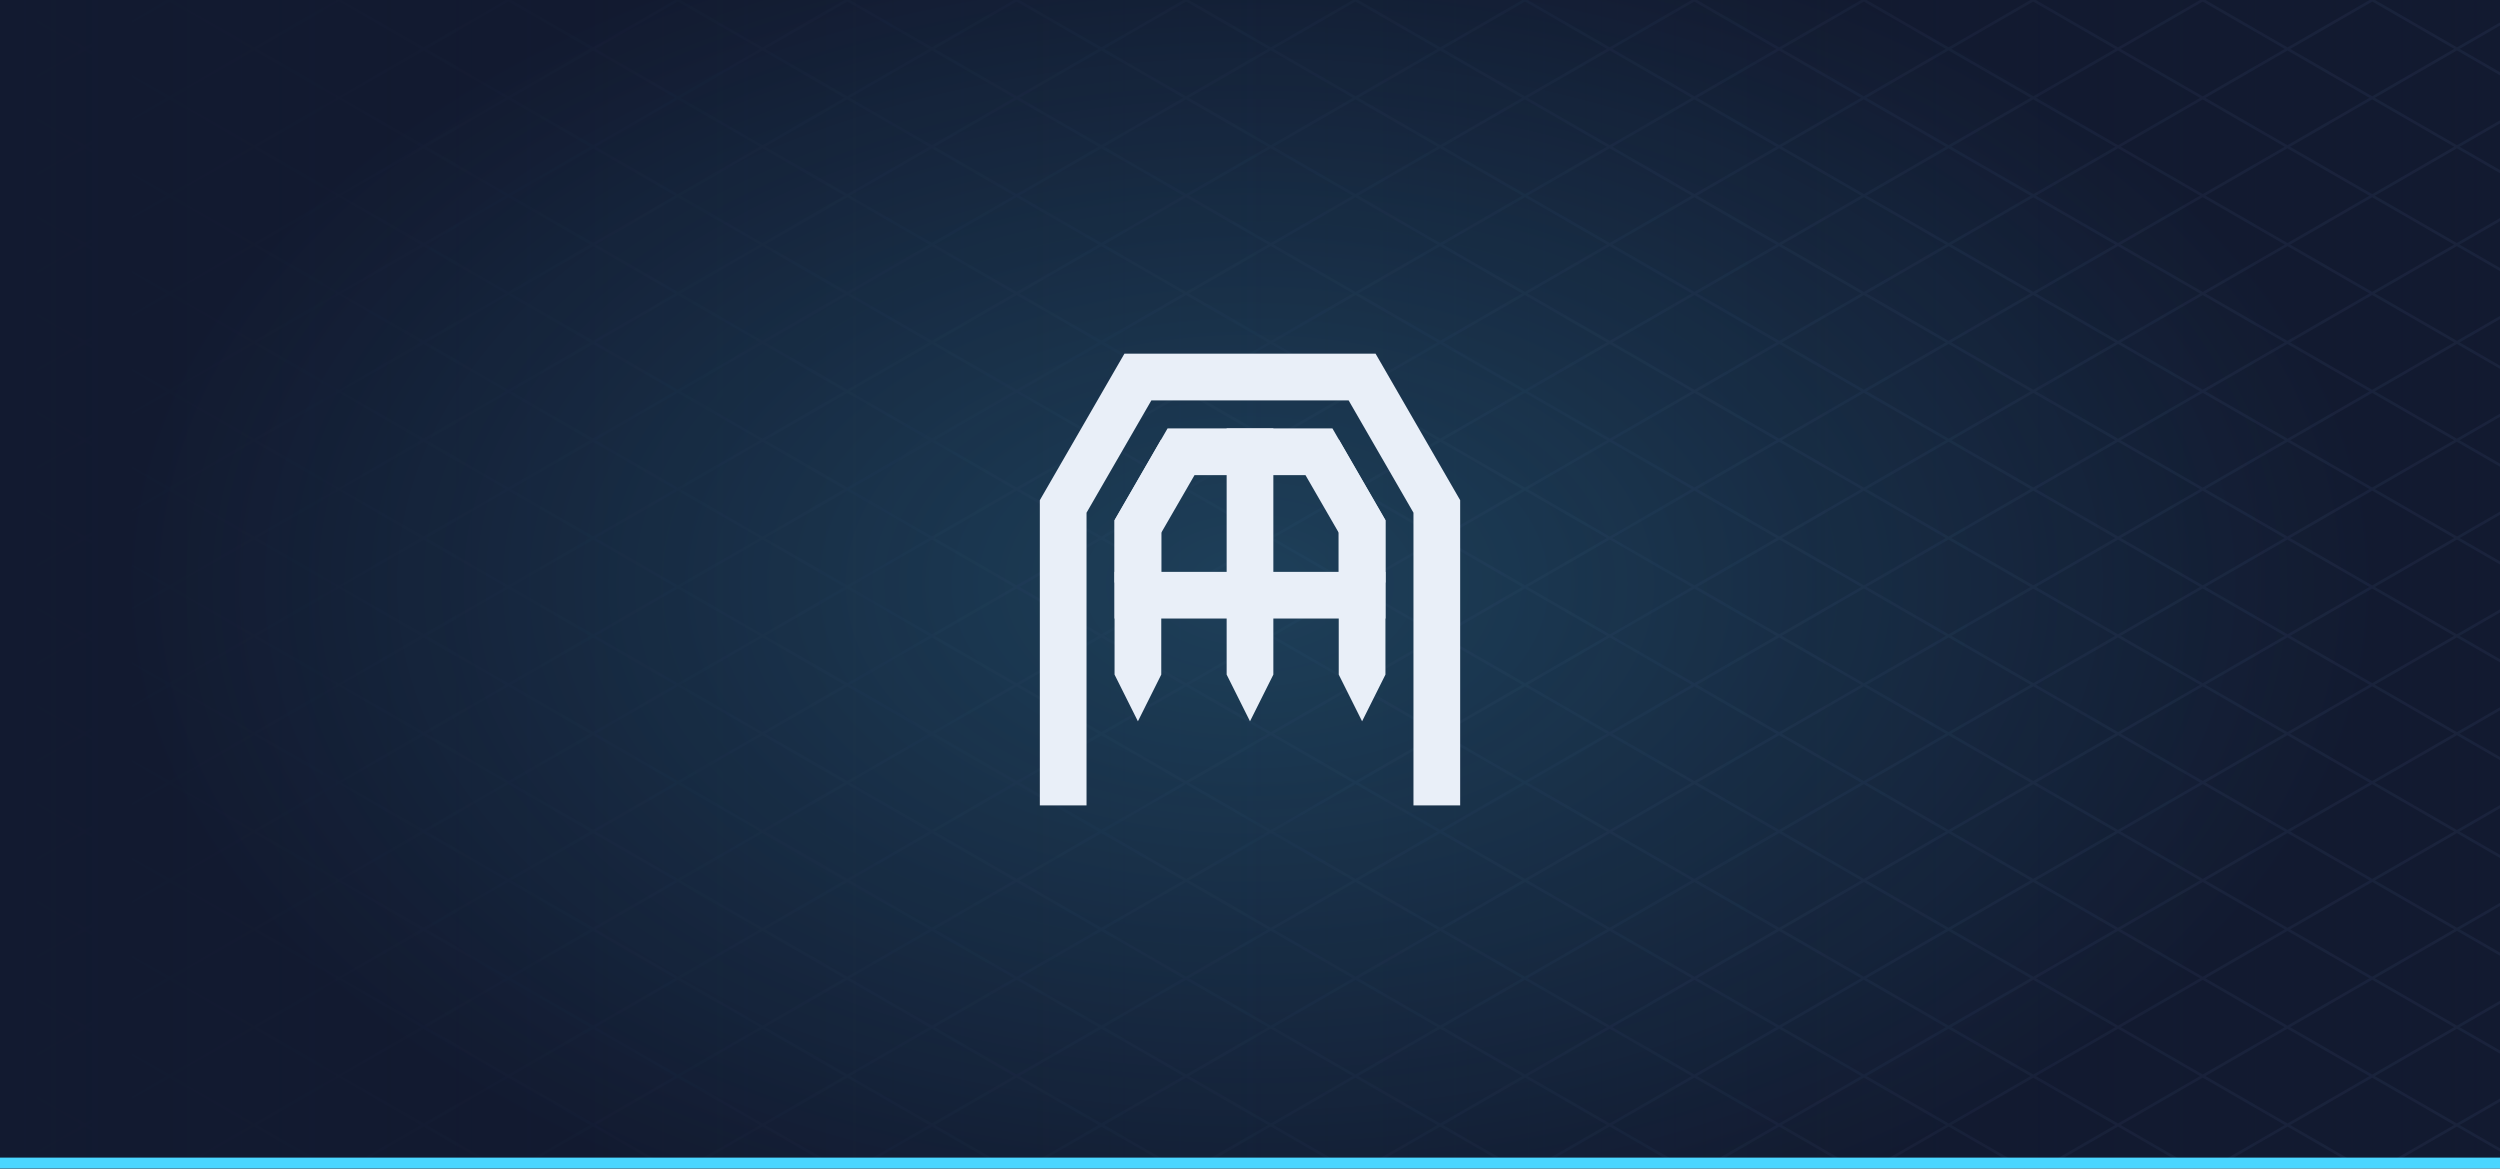
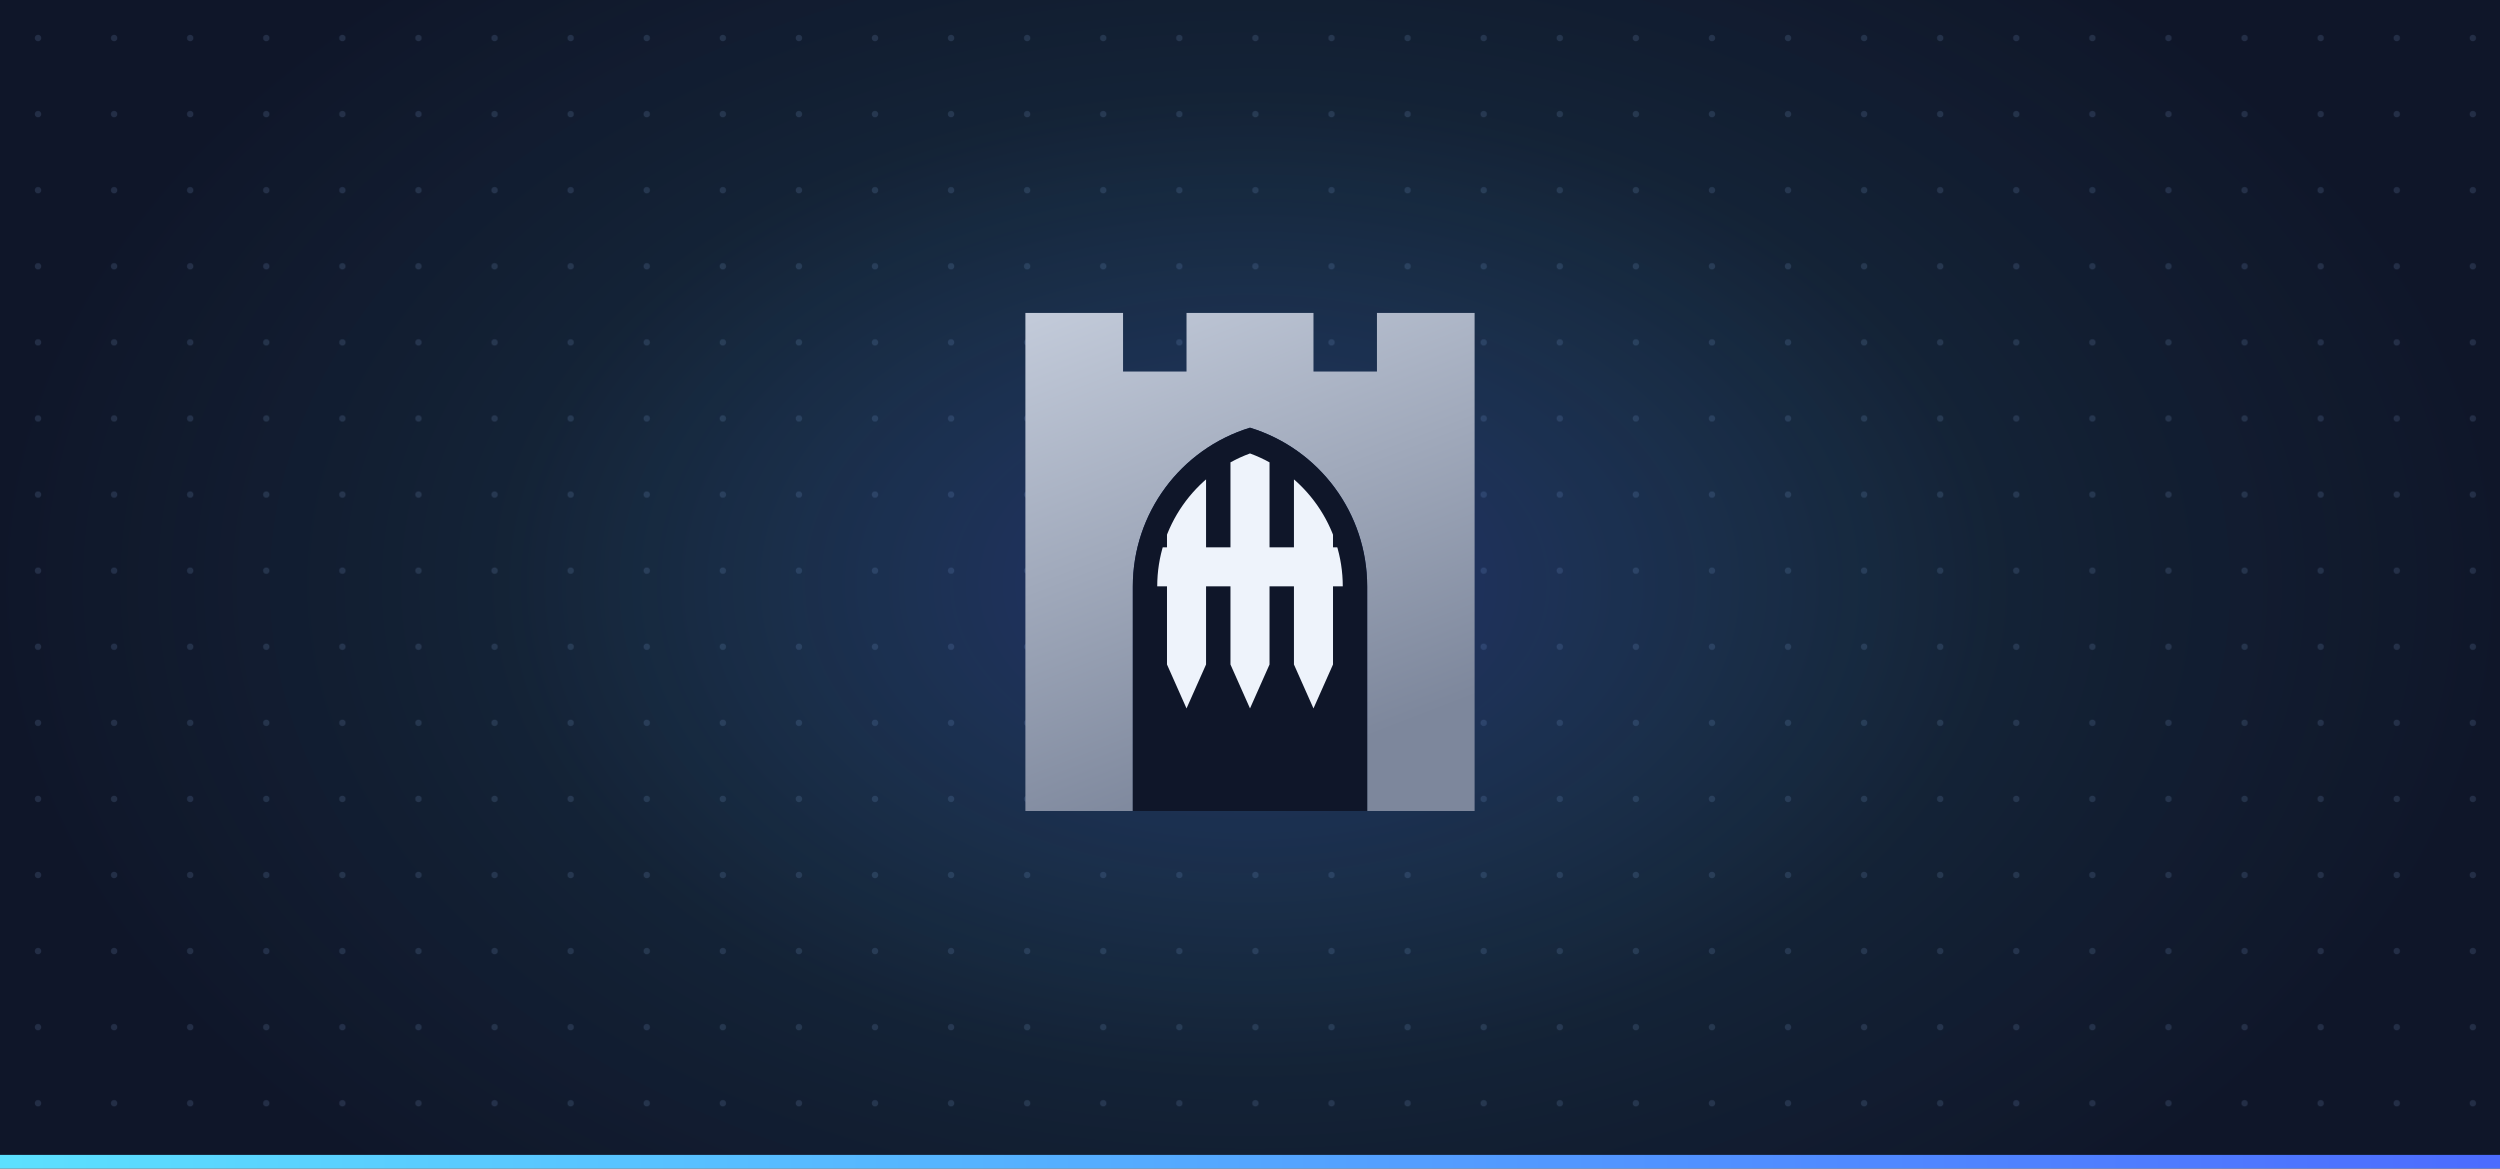
<svg xmlns="http://www.w3.org/2000/svg" width="920" height="430" viewBox="0 0 920 430" role="img" aria-label="Game banner placeholder">
  <defs>
    <radialGradient id="gbglow" cx="0.5" cy="0.5" r="0.5">
-       <stop offset="0" stop-color="#4AD6FF" stop-opacity="0.20" />
-       <stop offset="1" stop-color="#4AD6FF" stop-opacity="0" />
+       <stop offset="0" stop-color="#4C6BFF" stop-opacity="0.30" />
+       <stop offset="0.6" stop-color="#5CE1FF" stop-opacity="0.06" />
+       <stop offset="1" stop-color="#5CE1FF" stop-opacity="0" />
    </radialGradient>
-     <linearGradient id="gbfade" x1="0" y1="0" x2="1" y2="0">
-       <stop offset="0" stop-color="#121A30" stop-opacity="1" />
-       <stop offset="0.55" stop-color="#121A30" stop-opacity="0.6" />
-       <stop offset="1" stop-color="#121A30" stop-opacity="0" />
+     <linearGradient id="gbbar" x1="0" y1="0" x2="1" y2="0">
+       <stop offset="0" stop-color="#5CE1FF" />
+       <stop offset="1" stop-color="#4C6BFF" />
    </linearGradient>
  </defs>
-   <rect width="920" height="430" fill="#121A30" />
-   <path d="M-1745.9 0 L-1001.1 430 M-1745.9 0 L-2490.7 430 M-1683.6 0 L-938.8 430 M-1683.6 0 L-2428.3 430 M-1621.2 0 L-876.4 430 M-1621.2 0 L-2366.0 430 M-1558.8 0 L-814.1 430 M-1558.8 0 L-2303.6 430 M-1496.5 0 L-751.7 430 M-1496.5 0 L-2241.3 430 M-1434.1 0 L-689.4 430 M-1434.1 0 L-2178.9 430 M-1371.8 0 L-627.0 430 M-1371.8 0 L-2116.6 430 M-1309.4 0 L-564.6 430 M-1309.4 0 L-2054.2 430 M-1247.1 0 L-502.3 430 M-1247.1 0 L-1991.9 430 M-1184.7 0 L-439.9 430 M-1184.7 0 L-1929.5 430 M-1122.4 0 L-377.6 430 M-1122.4 0 L-1867.2 430 M-1060.0 0 L-315.2 430 M-1060.0 0 L-1804.8 430 M-997.7 0 L-252.9 430 M-997.7 0 L-1742.4 430 M-935.3 0 L-190.5 430 M-935.3 0 L-1680.1 430 M-873.0 0 L-128.2 430 M-873.0 0 L-1617.7 430 M-810.6 0 L-65.8 430 M-810.6 0 L-1555.4 430 M-748.2 0 L-3.5 430 M-748.2 0 L-1493.0 430 M-685.9 0 L58.9 430 M-685.9 0 L-1430.7 430 M-623.5 0 L121.2 430 M-623.5 0 L-1368.3 430 M-561.2 0 L183.6 430 M-561.2 0 L-1306.0 430 M-498.8 0 L246.0 430 M-498.8 0 L-1243.6 430 M-436.5 0 L308.3 430 M-436.5 0 L-1181.3 430 M-374.1 0 L370.7 430 M-374.1 0 L-1118.9 430 M-311.8 0 L433.0 430 M-311.8 0 L-1056.6 430 M-249.4 0 L495.4 430 M-249.4 0 L-994.2 430 M-187.1 0 L557.7 430 M-187.1 0 L-931.8 430 M-124.7 0 L620.1 430 M-124.7 0 L-869.5 430 M-62.4 0 L682.4 430 M-62.4 0 L-807.1 430 M0.0 0 L744.8 430 M0.0 0 L-744.8 430 M62.4 0 L807.1 430 M62.4 0 L-682.4 430 M124.7 0 L869.5 430 M124.7 0 L-620.1 430 M187.1 0 L931.8 430 M187.1 0 L-557.7 430 M249.4 0 L994.2 430 M249.4 0 L-495.4 430 M311.8 0 L1056.6 430 M311.8 0 L-433.0 430 M374.1 0 L1118.9 430 M374.1 0 L-370.7 430 M436.5 0 L1181.3 430 M436.5 0 L-308.3 430 M498.8 0 L1243.6 430 M498.8 0 L-246.0 430 M561.2 0 L1306.0 430 M561.2 0 L-183.6 430 M623.5 0 L1368.3 430 M623.5 0 L-121.2 430 M685.9 0 L1430.7 430 M685.9 0 L-58.9 430 M748.2 0 L1493.0 430 M748.2 0 L3.5 430 M810.6 0 L1555.4 430 M810.6 0 L65.8 430 M873.0 0 L1617.7 430 M873.0 0 L128.2 430 M935.3 0 L1680.1 430 M935.3 0 L190.5 430 M997.7 0 L1742.4 430 M997.7 0 L252.9 430 M1060.0 0 L1804.8 430 M1060.0 0 L315.2 430 M1122.4 0 L1867.2 430 M1122.4 0 L377.6 430 M1184.7 0 L1929.5 430 M1184.7 0 L439.9 430 M1247.1 0 L1991.9 430 M1247.1 0 L502.3 430 M1309.4 0 L2054.2 430 M1309.4 0 L564.6 430 M1371.8 0 L2116.6 430 M1371.8 0 L627.0 430 M1434.1 0 L2178.9 430 M1434.1 0 L689.4 430 M1496.5 0 L2241.3 430 M1496.5 0 L751.7 430 M1558.8 0 L2303.6 430 M1558.8 0 L814.1 430 M1621.2 0 L2366.0 430 M1621.2 0 L876.4 430 M1683.6 0 L2428.3 430 M1683.6 0 L938.8 430" stroke="#8CAADC" stroke-opacity="0.07" stroke-width="1" fill="none" />
-   <rect width="920" height="430" fill="url(#gbfade)" />
-   <ellipse cx="460" cy="215" rx="414.0" ry="258.0" fill="url(#gbglow)" />
-   <rect y="426" width="920" height="4" fill="#4AD6FF" />
-   <g transform="translate(350 97) scale(3.4375)">
+   <rect width="920" height="430" fill="#0F1629" />
+   <defs>
+     <pattern id="dots920x430" width="28" height="28" patternUnits="userSpaceOnUse">
+       <circle cx="14.0" cy="14.0" r="1.2" fill="#8CAADC" fill-opacity="0.16" />
+     </pattern>
+   </defs>
+   <rect width="920" height="430" fill="url(#dots920x430)" />
+   <ellipse cx="460" cy="215" rx="460.0" ry="301.0" fill="url(#gbglow)" />
+   <rect y="425" width="920" height="5" fill="url(#gbbar)" />
+   <g transform="translate(345.00 90.00) scale(3.59375)">
    <defs>
-       <clipPath id="gbc">
-         <polygon points="17.500,58.000 17.500,27.474 23.175,17.644 40.825,17.644 46.500,27.474 46.500,58.000" />
+       <linearGradient id="gbt" x1="0" y1="0" x2="0.35" y2="1">
+         <stop offset="0" stop-color="#C3CBDA" />
+         <stop offset="1" stop-color="#7D879C" />
+       </linearGradient>
+       <clipPath id="gba">
+         <path d="M22.5 58.0 V35.0 A14.5 14.5 0 0 1 32.0 21.389 A14.5 14.5 0 0 1 41.5 35.0 V58.0 Z" />
      </clipPath>
    </defs>
-     <g fill="#E9EFF8" clip-path="url(#gbc)">
-       <polyline points="20.000,34.144 20.000,28.144 24.619,20.144 39.381,20.144 44.000,28.144 44.000,34.144" fill="none" stroke="#E9EFF8" stroke-width="5.0" stroke-linejoin="miter" />
-       <path d="M17.5 0 H22.5 V44.0 L20.0 49.0 L17.5 44.0 Z" />
-       <path d="M29.5 0 H34.5 V44.0 L32.0 49.0 L29.5 44.0 Z" />
-       <path d="M41.5 0 H46.5 V44.0 L44.0 49.0 L41.5 44.0 Z" />
-       <rect x="17.5" y="33.0" width="29.0" height="5.0" />
+     <path fill-rule="evenodd" fill="url(#gbt)" d="M9.0 58.0 V7.0 H19.0 V13.0 H25.5 V7.0 H38.5 V13.0 H45.0 V7.0 H55.0 V58.0 Z M20.0 58.0 V35.0 A17.0 17.0 0 0 1 32.0 18.752 A17.0 17.0 0 0 1 44.0 35.0 V58.0 Z" />
+     <path fill="#0F1629" d="M20.0 58.0 V35.0 A17.0 17.0 0 0 1 32.0 18.752 A17.0 17.0 0 0 1 44.0 35.0 V58.0 Z" />
+     <g clip-path="url(#gba)" fill="#EEF3FB">
+       <path d="M23.5 0 H27.5 V43.0 L25.5 47.5 L23.5 43.0 Z" />
+       <path d="M30.0 0 H34.0 V43.0 L32.0 47.5 L30.0 43.0 Z" />
+       <path d="M36.5 0 H40.5 V43.0 L38.5 47.5 L36.5 43.0 Z" />
+       <rect x="20.0" y="31.0" width="24.0" height="4.0" />
    </g>
-     <polyline points="12.000,58.000 12.000,26.000 20.000,12.144 44.000,12.144 52.000,26.000 52.000,58.000" fill="none" stroke="#E9EFF8" stroke-width="5.0" stroke-linejoin="miter" />
  </g>
</svg>
